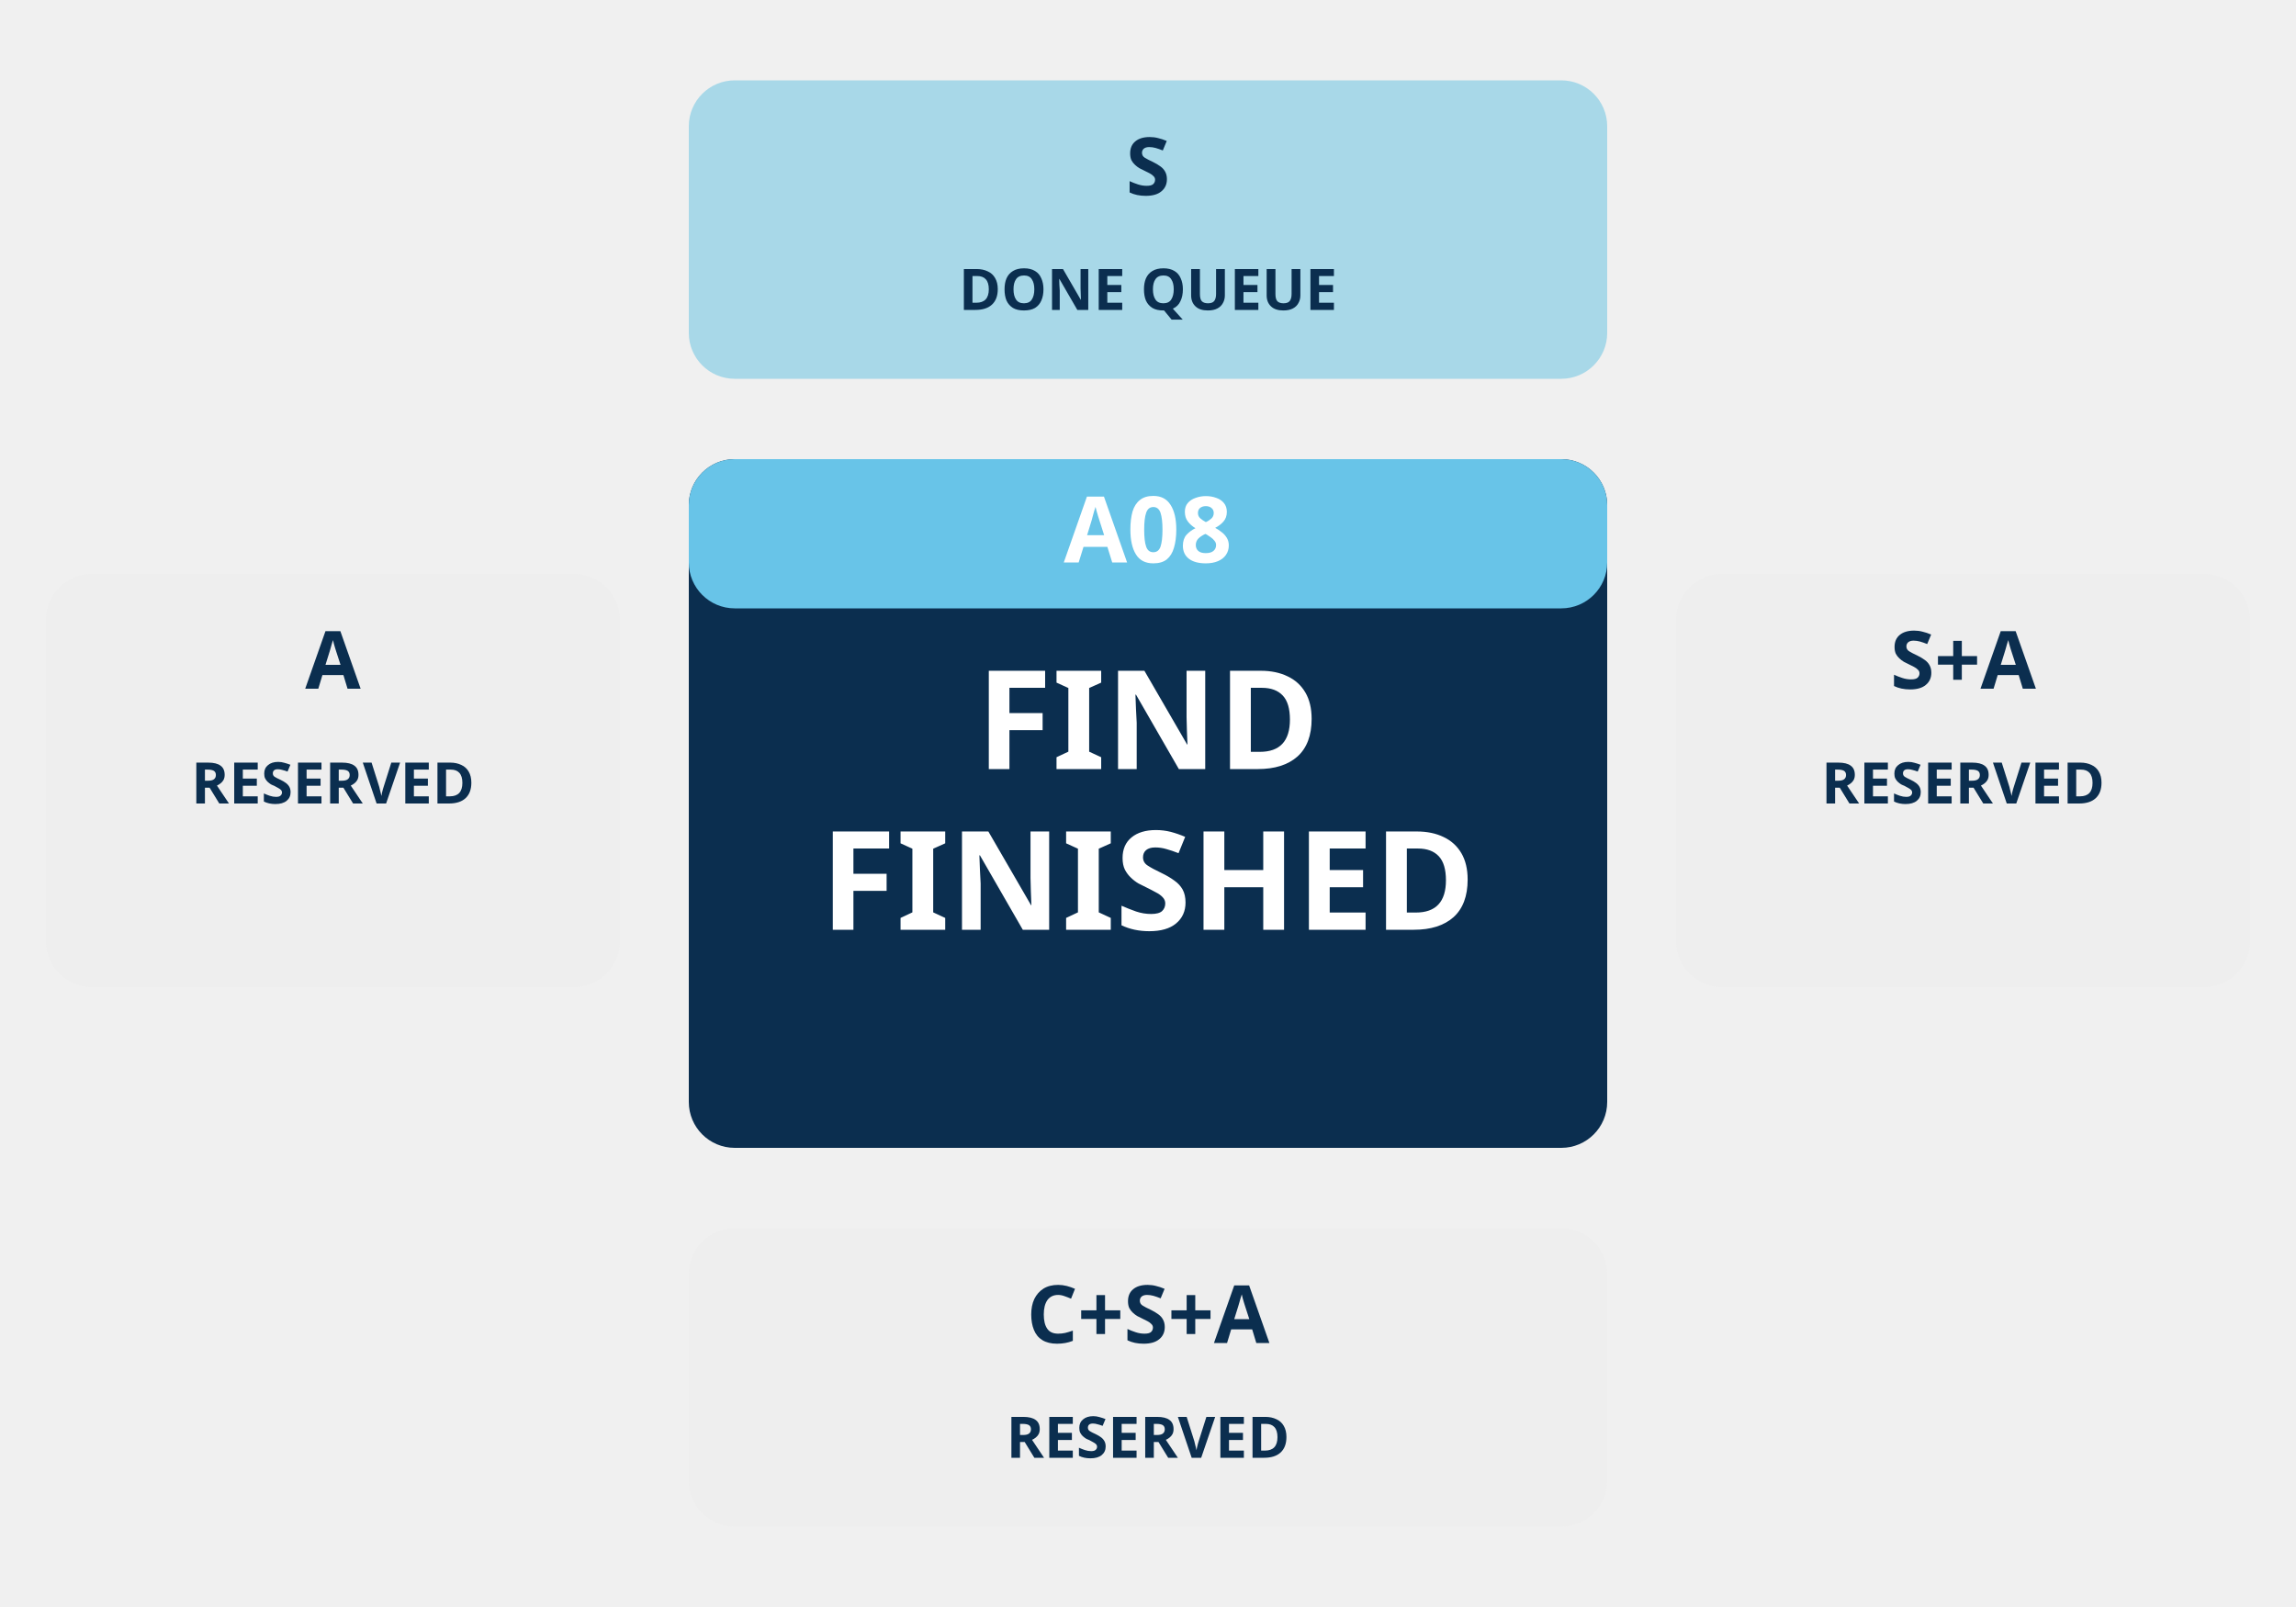
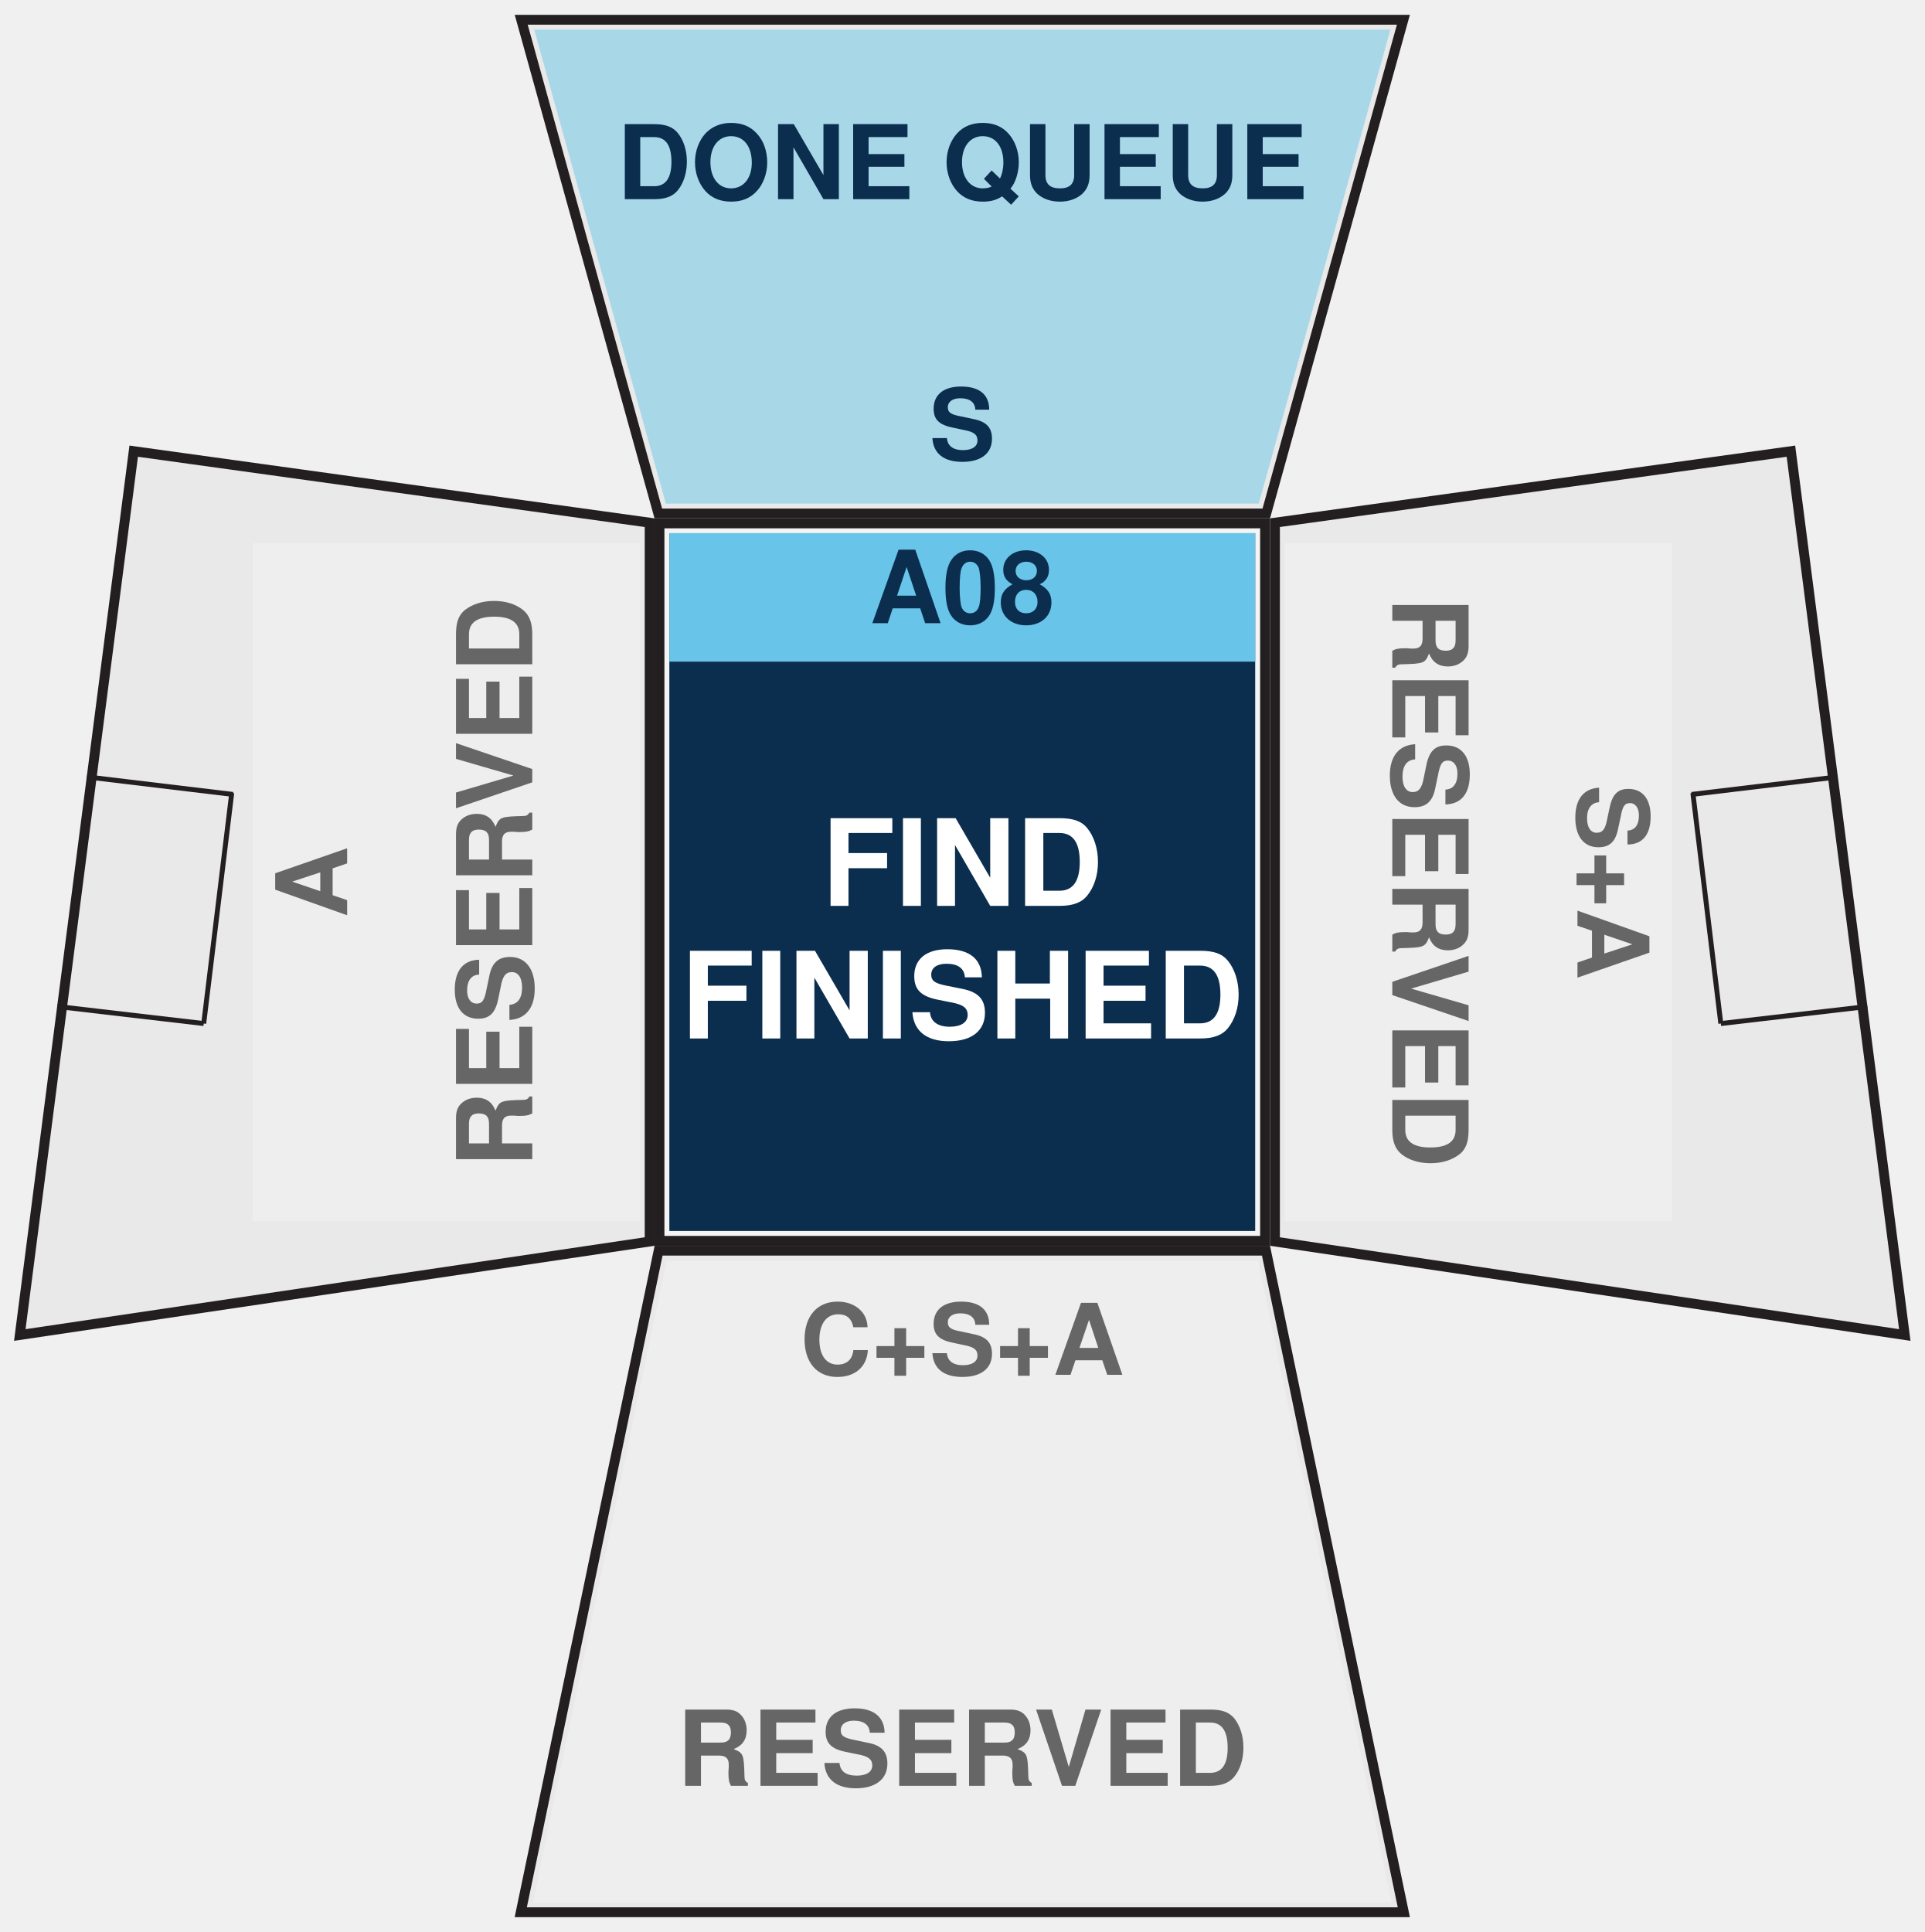
- <svg xmlns="http://www.w3.org/2000/svg" width="200" height="140" viewBox="0 0 200 140" role="img" aria-labelledby="title desc">
-   <style>.id{font:700 8px sans-serif;fill:#fff}.name{font:700 12px sans-serif;fill:#fff}.mod{font:700 7px sans-serif;fill:#0B2E4F;text-anchor:middle}.action{font:700 5px sans-serif;fill:#0B2E4F;text-anchor:middle}</style>
-   <rect x="60" y="40" width="80" height="60" rx="4" fill="#0B2E4F" />
-   <rect x="60" y="40" width="80" height="13" rx="4" fill="#68C4E8" />
-   <text x="100" y="49" class="id" text-anchor="middle">A08</text>
-   <text x="100" y="67" class="name" text-anchor="middle">FIND</text>
-   <text x="100" y="81" class="name" text-anchor="middle">FINISHED</text>
-   <rect x="60" y="7" width="80" height="26" rx="4" fill="#A8D8E8" />
-   <text x="100.0" y="17" class="mod">S</text>
-   <text x="100.0" y="27" class="action" textLength="75" lengthAdjust="spacingAndGlyphs">DONE QUEUE</text>
-   <rect x="4" y="50" width="50" height="36" rx="4" fill="#EEEEEE" />
-   <text x="29.0" y="60" class="mod">A</text>
-   <text x="29.0" y="70" class="action" textLength="45" lengthAdjust="spacingAndGlyphs">RESERVED</text>
-   <rect x="146" y="50" width="50" height="36" rx="4" fill="#EEEEEE" />
-   <text x="171.0" y="60" class="mod">S+A</text>
-   <text x="171.0" y="70" class="action" textLength="45" lengthAdjust="spacingAndGlyphs">RESERVED</text>
-   <rect x="60" y="107" width="80" height="26" rx="4" fill="#EEEEEE" />
-   <text x="100.0" y="117" class="mod">C+S+A</text>
-   <text x="100.0" y="127" class="action" textLength="75" lengthAdjust="spacingAndGlyphs">RESERVED</text>
+ <svg xmlns="http://www.w3.org/2000/svg" width="97.387pt" height="97.762pt" viewBox="19.836 471.09 97.387 97.762" role="img" aria-labelledby="title desc">
+   <path fill-rule="nonzero" fill="rgb(95.686%, 95.609%, 95.628%)" fill-opacity="1" d="M 53.207 533.879 L 83.852 533.879 L 83.852 497.57 L 53.207 497.57 Z M 53.207 533.879 " />
+   <path fill-rule="nonzero" fill="rgb(13.73%, 12.16%, 12.549%)" fill-opacity="1" d="M 84.102 497.32 L 52.957 497.32 L 52.957 534.129 L 84.102 534.129 Z M 83.602 533.629 L 53.457 533.629 L 53.457 497.824 L 83.602 497.824 Z M 83.602 533.629 " />
+   <path fill-rule="nonzero" fill="rgb(91.364%, 91.206%, 91.246%)" fill-opacity="1" d="M 84.352 533.914 L 84.352 497.539 L 110.461 493.922 L 116.223 538.641 Z M 84.352 533.914 " />
+   <path fill-rule="nonzero" fill="rgb(13.73%, 12.16%, 12.549%)" fill-opacity="1" d="M 110.676 493.637 L 84.102 497.32 L 84.102 534.129 L 116.512 538.938 Z M 110.246 494.203 L 115.934 538.348 L 84.602 533.699 L 84.602 497.758 " />
+   <path fill-rule="nonzero" fill="rgb(91.364%, 91.206%, 91.246%)" fill-opacity="1" d="M 53.148 497.074 L 46.211 472.09 L 90.852 472.09 L 83.914 497.074 Z M 53.148 497.074 " />
+   <path fill-rule="nonzero" fill="rgb(13.73%, 12.16%, 12.549%)" fill-opacity="1" d="M 91.18 471.84 L 45.883 471.84 L 52.957 497.32 L 84.102 497.32 Z M 90.523 472.34 L 83.723 496.824 L 53.34 496.824 L 46.539 472.34 " />
+   <path fill-rule="nonzero" fill="rgb(91.364%, 91.206%, 91.246%)" fill-opacity="1" d="M 46.188 567.852 L 53.16 534.379 L 83.898 534.379 L 90.871 567.852 Z M 46.188 567.852 " />
+   <path fill-rule="nonzero" fill="rgb(13.73%, 12.16%, 12.549%)" fill-opacity="1" d="M 84.102 534.129 L 52.961 534.129 L 45.879 568.102 L 91.18 568.102 Z M 83.695 534.625 L 90.566 567.602 L 46.496 567.602 L 53.363 534.625 " />
+   <path fill="none" stroke-width="2.5" stroke-linecap="butt" stroke-linejoin="miter" stroke="rgb(13.73%, 12.16%, 12.549%)" stroke-opacity="1" stroke-miterlimit="10" d="M 1129.575 3313.239 L 1055.657 3304.361 " transform="matrix(0.0998785, 0, 0, -0.0998785, 0, 841.3237)" />
+   <path fill="none" stroke-width="2.5" stroke-linecap="butt" stroke-linejoin="miter" stroke="rgb(13.73%, 12.16%, 12.549%)" stroke-opacity="1" stroke-miterlimit="10" d="M 1144.633 3196.925 L 1070.441 3188.282 " transform="matrix(0.0998785, 0, 0, -0.0998785, 0, 841.3237)" />
+   <path fill="none" stroke-width="2.5" stroke-linecap="butt" stroke-linejoin="miter" stroke="rgb(13.73%, 12.16%, 12.549%)" stroke-opacity="1" stroke-miterlimit="10" d="M 1070.441 3188.282 L 1056.283 3305.065 " transform="matrix(0.0998785, 0, 0, -0.0998785, 0, 841.3237)" />
+   <path fill-rule="nonzero" fill="rgb(91.364%, 91.206%, 91.246%)" fill-opacity="1" d="M 26.602 493.918 L 52.707 497.539 L 52.707 533.91 L 20.836 538.641 Z M 26.602 493.918 " />
+   <path fill-rule="nonzero" fill="rgb(13.73%, 12.16%, 12.549%)" fill-opacity="1" d="M 26.387 493.637 L 20.547 538.938 L 52.957 534.129 L 52.957 497.32 Z M 26.816 494.203 L 52.461 497.758 L 52.461 533.699 L 21.129 538.348 " />
+   <path fill="none" stroke-width="2.5" stroke-linecap="butt" stroke-linejoin="miter" stroke="rgb(13.73%, 12.16%, 12.549%)" stroke-opacity="1" stroke-miterlimit="10" d="M 242.678 3313.239 L 316.635 3304.361 " transform="matrix(0.0998785, 0, 0, -0.0998785, 0, 841.3237)" />
+   <path fill="none" stroke-width="2.5" stroke-linecap="butt" stroke-linejoin="miter" stroke="rgb(13.73%, 12.16%, 12.549%)" stroke-opacity="1" stroke-miterlimit="10" d="M 227.659 3196.925 L 301.812 3188.282 " transform="matrix(0.0998785, 0, 0, -0.0998785, 0, 841.3237)" />
+   <path fill="none" stroke-width="2.5" stroke-linecap="butt" stroke-linejoin="miter" stroke="rgb(13.73%, 12.16%, 12.549%)" stroke-opacity="1" stroke-miterlimit="10" d="M 301.812 3188.282 L 316.009 3305.065 " transform="matrix(0.0998785, 0, 0, -0.0998785, 0, 841.3237)" />
+   <g transform="translate(0 841.89) scale(1 -1)">
+     <rect x="53.707" y="308.511" width="29.645" height="35.309" fill="#0B2E4F" />
+     <rect x="53.707" y="337.32" width="29.645" height="6.5" fill="#68C4E8" />
+     <text transform="translate(68.5293 339.2666) scale(1 -1)" text-anchor="middle" font-family="Helvetica,Arial,sans-serif" font-weight="700" font-size="5.10" fill="#0B2E4F">A08</text>
+     <text transform="translate(68.5293 324.9618) scale(1 -1)" text-anchor="middle" font-family="Helvetica,Arial,sans-serif" font-weight="700" font-size="6.10" fill="#FFFFFF">FIND</text>
+     <text transform="translate(68.5293 318.2518) scale(1 -1)" text-anchor="middle" font-family="Helvetica,Arial,sans-serif" font-weight="700" font-size="6.10" fill="#FFFFFF">FINISHED</text>
+     <rect x="84.852" y="309.011" width="19.586" height="34.309" fill="#EEEEEE" />
+     <g transform="translate(94.64452 326.1654)">
+       <g transform="rotate(-90)">
+         <text transform="translate(0 5.015457) scale(1 -1)" text-anchor="middle" font-family="Helvetica,Arial,sans-serif" font-weight="700" font-size="5.00" fill="#666666">S+A</text>
+         <text transform="translate(0 -4.35415) scale(1 -1)" text-anchor="middle" font-family="Helvetica,Arial,sans-serif" font-weight="700" font-size="5.30" fill="#666666">RESERVED</text>
+       </g>
+     </g>
+     <path d="M 53.529 345.316 L 46.869 369.3 L 90.194 369.3 L 83.534 345.316 Z" fill="#A8D8E8" />
+     <text transform="translate(68.5293 347.5383) scale(1 -1)" text-anchor="middle" font-family="Helvetica,Arial,sans-serif" font-weight="700" font-size="5.00" fill="#0B2E4F">S</text>
+     <text transform="translate(68.53125 360.7216) scale(1 -1)" text-anchor="middle" font-family="Helvetica,Arial,sans-serif" font-weight="700" font-size="5.20" fill="#0B2E4F">DONE QUEUE</text>
+     <path d="M 46.802 274.538 L 53.567 307.011 L 83.492 307.011 L 90.256 274.538 Z" fill="#EEEEEE" />
+     <text transform="translate(68.5293 301.2336) scale(1 -1)" text-anchor="middle" font-family="Helvetica,Arial,sans-serif" font-weight="700" font-size="5.00" fill="#666666">C+S+A</text>
+     <text transform="translate(68.5293 280.4343) scale(1 -1)" text-anchor="middle" font-family="Helvetica,Arial,sans-serif" font-weight="700" font-size="5.30" fill="#666666">RESERVED</text>
+     <rect x="32.625" y="309.011" width="19.582" height="34.309" fill="#EEEEEE" />
+     <g transform="translate(42.41601 326.1654)">
+       <g transform="rotate(90)">
+         <text transform="translate(0 5.013519) scale(1 -1)" text-anchor="middle" font-family="Helvetica,Arial,sans-serif" font-weight="700" font-size="5.00" fill="#666666">A</text>
+         <text transform="translate(0 -4.35415) scale(1 -1)" text-anchor="middle" font-family="Helvetica,Arial,sans-serif" font-weight="700" font-size="5.30" fill="#666666">RESERVED</text>
+       </g>
+     </g>
+   </g>
</svg>
